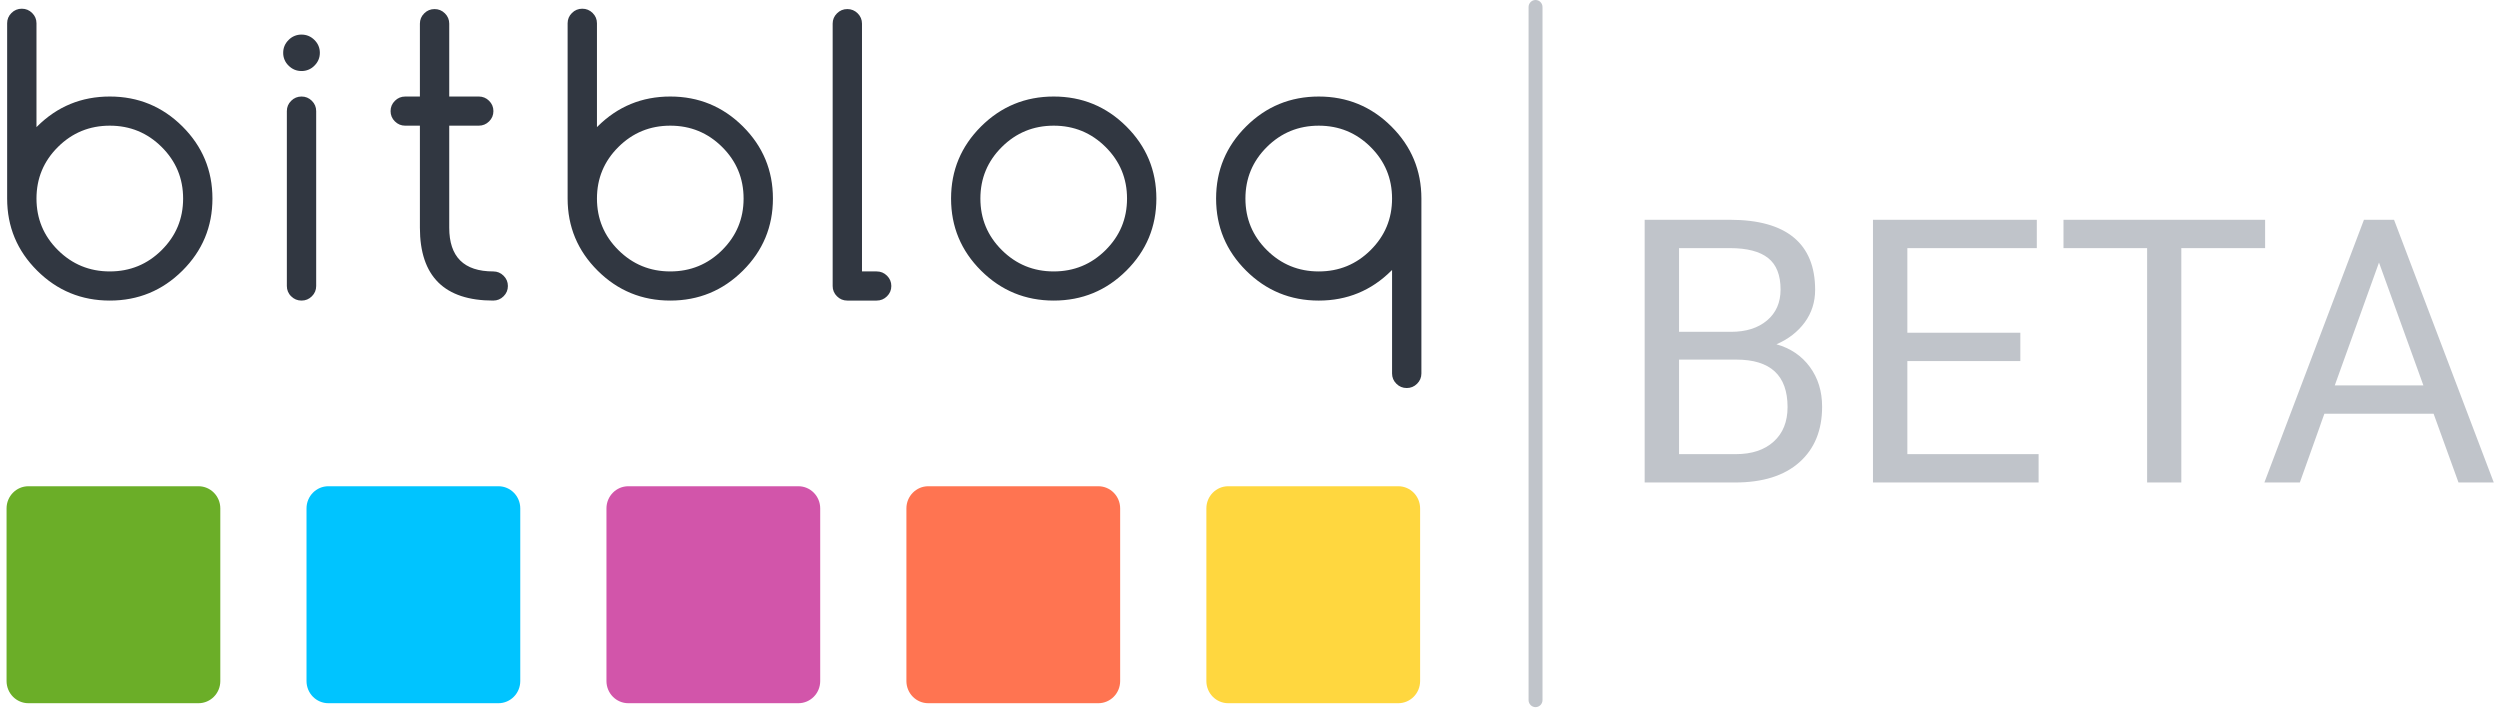
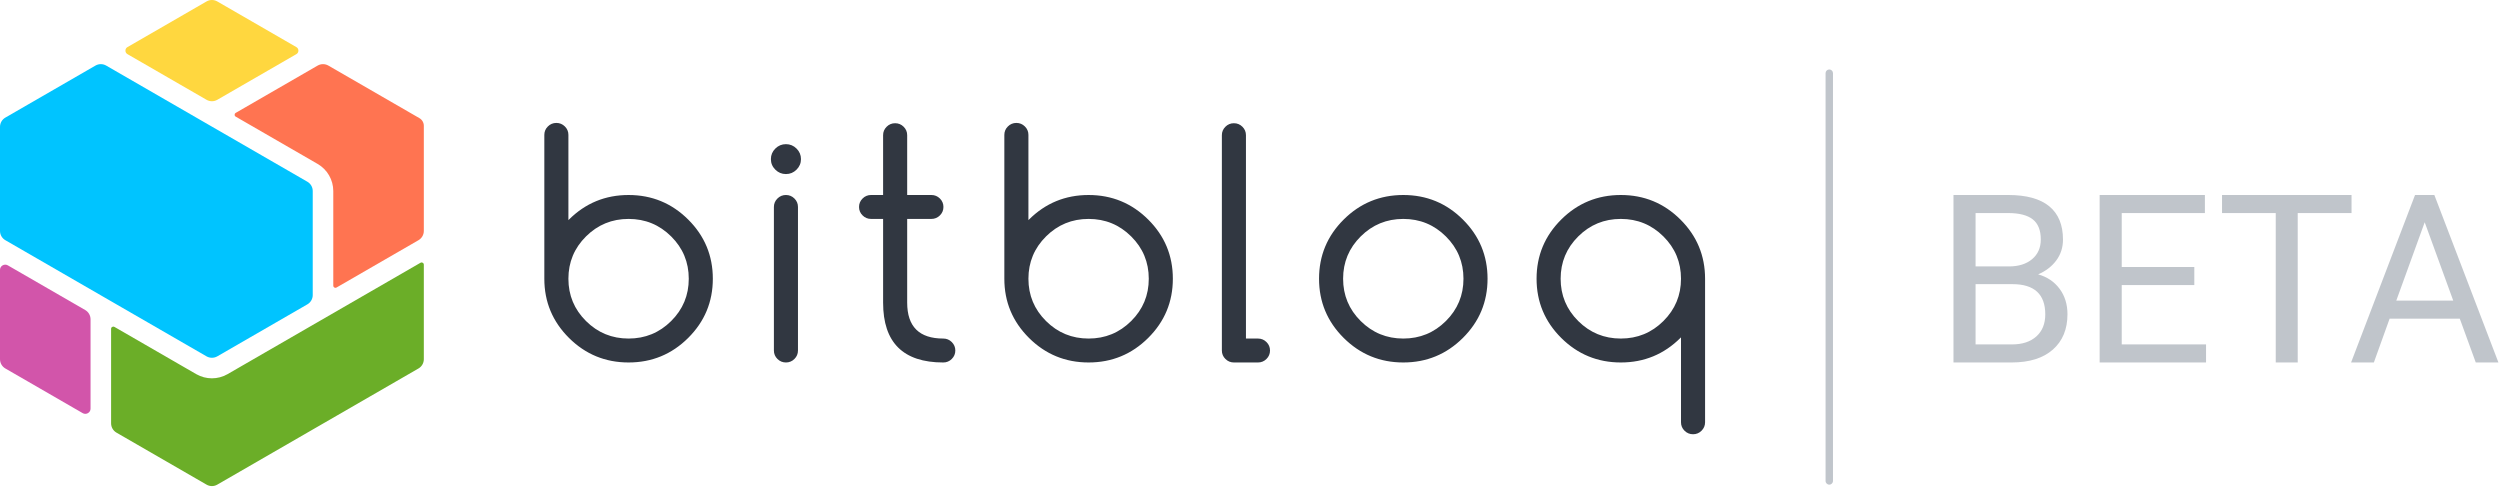
- <svg xmlns="http://www.w3.org/2000/svg" width="350" height="99" viewBox="0 0 350 99">
+ <svg xmlns="http://www.w3.org/2000/svg" width="614" height="120" viewBox="0 0 614 120">
  <g fill="none" fill-rule="evenodd">
-     <g fill="#313741">
-       <path d="M191.886 35.016c-2.001 1.99-4.422 2.985-7.261 2.985-2.841 0-5.262-.996-7.264-2.985-2.002-1.99-3.002-4.395-3.002-7.218 0-2.823 1-5.228 3.002-7.218 2.002-1.99 4.423-2.985 7.264-2.985 2.839 0 5.26.996 7.261 2.985 2.002 1.99 3.003 4.395 3.003 7.218 0 2.823-1 5.228-3.003 7.218m2.9-17.32c-2.805-2.788-6.192-4.181-10.161-4.181-3.97 0-7.357 1.393-10.163 4.182-2.806 2.79-4.209 6.156-4.209 10.101 0 3.945 1.403 7.311 4.209 10.1 2.806 2.788 6.193 4.183 10.163 4.183 3.969 0 7.356-1.395 10.161-4.183l.103-.102v14.488c0 .56.2 1.04.604 1.44.401.4.884.6 1.449.6.564 0 1.047-.2 1.45-.6.402-.4.604-.88.604-1.44V27.798c0-3.945-1.403-7.311-4.21-10.101M154.781 35.016C152.78 37.006 150.36 38 147.52 38s-5.261-.996-7.263-2.985c-2.002-1.99-3.003-4.395-3.003-7.218 0-2.823 1.001-5.228 3.003-7.218 2.002-1.99 4.423-2.985 7.263-2.985s5.26.996 7.262 2.985c2.002 1.99 3.003 4.395 3.003 7.218 0 2.823-1.001 5.228-3.003 7.218m2.9-17.32c-2.805-2.788-6.192-4.181-10.162-4.181-3.97 0-7.356 1.393-10.163 4.182-2.805 2.79-4.208 6.156-4.208 10.101 0 3.945 1.403 7.311 4.208 10.1 2.807 2.788 6.194 4.183 10.163 4.183 3.97 0 7.357-1.395 10.162-4.183 2.806-2.789 4.21-6.155 4.21-10.1 0-3.945-1.404-7.311-4.21-10.101M122.732 42.081h-4.105c-.565 0-1.05-.199-1.45-.6a1.949 1.949 0 0 1-.604-1.44V3.31c0-.56.2-1.04.604-1.44.4-.4.885-.6 1.45-.6.564 0 1.046.2 1.448.6.402.4.604.88.604 1.44v34.69h2.053c.564 0 1.048.2 1.45.6.402.4.603.878.603 1.44 0 .562-.2 1.042-.603 1.44-.402.401-.886.6-1.45.6M101.102 35.016C99.1 37.006 96.679 38 93.839 38s-5.26-.996-7.262-2.985c-2.002-1.99-3.003-4.395-3.003-7.218 0-2.823 1-5.228 3.003-7.218 2.002-1.99 4.422-2.985 7.262-2.985s5.26.996 7.263 2.985c2.002 1.99 3.001 4.395 3.001 7.218 0 2.823-1 5.228-3.001 7.218m2.9-17.32c-2.807-2.788-6.194-4.181-10.163-4.181-3.97 0-7.357 1.393-10.162 4.182l-.103.103V3.26c0-.562-.202-1.04-.604-1.44-.403-.4-.884-.6-1.449-.6-.565 0-1.049.2-1.45.6-.403.4-.604.878-.604 1.44v24.537c0 3.945 1.403 7.311 4.21 10.1 2.805 2.788 6.192 4.183 10.162 4.183 3.969 0 7.356-1.395 10.163-4.183 2.805-2.789 4.208-6.155 4.208-10.1 0-3.945-1.403-7.311-4.208-10.101M69.052 42.081c-6.843 0-10.266-3.4-10.266-10.203V17.595h-2.053c-.564 0-1.047-.2-1.448-.6a1.949 1.949 0 0 1-.604-1.44c0-.562.2-1.041.604-1.44.4-.4.884-.6 1.448-.6h2.053V3.311c0-.562.202-1.041.604-1.44.4-.4.886-.6 1.45-.6s1.048.2 1.448.6c.403.399.605.878.605 1.44v10.202h4.131c.564 0 1.048.2 1.451.6.401.4.602.88.602 1.44 0 .562-.2 1.043-.602 1.441-.403.4-.887.6-1.451.6h-4.131v14.283c0 4.082 2.052 6.123 6.159 6.123.564 0 1.047.2 1.448.6.403.4.605.878.605 1.44 0 .562-.202 1.042-.605 1.44-.4.401-.884.6-1.448.6M42.212 9.944c-.701 0-1.305-.25-1.808-.753a2.44 2.44 0 0 1-.758-1.798c0-.697.252-1.295.758-1.798a2.473 2.473 0 0 1 1.808-.752c.702 0 1.305.251 1.809.752.505.503.758 1.101.758 1.798 0 .697-.253 1.297-.758 1.798a2.47 2.47 0 0 1-1.809.753M22.634 35.016C20.632 37.006 18.212 38 15.371 38c-2.84 0-5.26-.996-7.262-2.985-2.002-1.99-3.002-4.395-3.002-7.218 0-2.823 1-5.228 3.002-7.218 2.002-1.99 4.423-2.985 7.262-2.985 2.84 0 5.261.996 7.263 2.985 2.002 1.99 3.003 4.395 3.003 7.218 0 2.823-1 5.228-3.003 7.218m2.9-17.32c-2.806-2.788-6.194-4.181-10.163-4.181-3.97 0-7.356 1.393-10.161 4.182-.035.034-.07.068-.103.103V3.26c0-.562-.202-1.04-.605-1.44-.402-.4-.884-.6-1.448-.6s-1.05.2-1.45.6C1.2 2.22 1 2.699 1 3.26v24.537c0 3.945 1.403 7.311 4.21 10.1 2.805 2.788 6.192 4.183 10.161 4.183 3.97 0 7.357-1.395 10.163-4.183 2.805-2.789 4.208-6.155 4.208-10.1 0-3.945-1.403-7.311-4.208-10.101M42.212 13.514c.565 0 1.048.2 1.45.6.401.4.603.879.603 1.44v24.487c0 .561-.202 1.042-.603 1.44-.402.401-.885.6-1.45.6-.564 0-1.049-.199-1.45-.6a1.953 1.953 0 0 1-.602-1.44V15.555c0-.562.2-1.041.603-1.44.4-.4.885-.6 1.45-.6" />
-     </g>
-     <path fill="#00C4FF" d="M69.779 98.449h-23.81c-1.688 0-3.057-1.39-3.057-3.104V71.178c0-1.714 1.369-3.104 3.058-3.104h23.809c1.689 0 3.058 1.39 3.058 3.104v24.167c0 1.715-1.37 3.104-3.058 3.104" />
-     <path fill="#6BAE28" d="M27.786 98.449H3.977c-1.689 0-3.058-1.39-3.058-3.104V71.178c0-1.714 1.37-3.104 3.058-3.104h23.81c1.688 0 3.057 1.39 3.057 3.104v24.167c0 1.715-1.369 3.104-3.058 3.104" />
-     <path fill="#D255AA" d="M111.772 98.449h-23.81c-1.688 0-3.058-1.39-3.058-3.104V71.178c0-1.714 1.37-3.104 3.059-3.104h23.809c1.689 0 3.057 1.39 3.057 3.104v24.167c0 1.715-1.368 3.104-3.057 3.104" />
-     <path fill="#FF7451" d="M153.765 98.449h-23.81c-1.688 0-3.058-1.39-3.058-3.104V71.178c0-1.714 1.37-3.104 3.059-3.104h23.809c1.689 0 3.057 1.39 3.057 3.104v24.167c0 1.715-1.368 3.104-3.057 3.104" />
-     <path fill="#FFD73F" d="M195.757 98.449H171.95c-1.69 0-3.058-1.39-3.058-3.104V71.178c0-1.714 1.368-3.104 3.058-3.104h23.808c1.69 0 3.058 1.39 3.058 3.104v24.167c0 1.715-1.369 3.104-3.058 3.104" />
-     <path fill="#C0C4CA" d="M214 98.012V.988c0-.546.437-.988.975-.988s.975.442.975.988v97.024a.982.982 0 0 1-.975.988.982.982 0 0 1-.975-.988z" />
-     <g fill="#C0C4CA">
-       <path d="M235.067 50.346V63.58h7.947c2.239 0 4.007-.584 5.301-1.756 1.295-1.17 1.944-2.782 1.944-4.836 0-4.43-2.39-6.643-7.17-6.643h-8.022zm0-3.89h7.27c2.105 0 3.789-.531 5.05-1.595 1.262-1.063 1.893-2.506 1.893-4.328 0-2.026-.585-3.498-1.755-4.417-1.17-.92-2.95-1.38-5.338-1.38h-7.12v11.72zm-4.814 21.091V30.77h11.934c3.96 0 6.939.826 8.936 2.476 1.997 1.65 2.996 4.092 2.996 7.326 0 1.717-.486 3.237-1.454 4.558-.97 1.323-2.29 2.346-3.961 3.07 1.972.556 3.53 1.612 4.675 3.17 1.145 1.557 1.717 3.413 1.717 5.57 0 3.3-1.06 5.893-3.183 7.78-2.123 1.885-5.123 2.828-9 2.828h-12.66zM282.847 50.547h-15.818v13.034h18.375v3.965h-23.188V30.77h22.937v3.966H267.03v11.846h15.818zM317.116 34.736h-11.732v32.81h-4.788v-32.81h-11.707V30.77h28.227zM326.867 53.958h12.409l-6.217-17.202-6.192 17.202zm13.838 3.965h-15.292l-3.435 9.623h-4.963l13.938-36.776h4.212l13.963 36.776h-4.939l-3.484-9.623z" />
-     </g>
+     <path fill="#C0C5CB" d="M485.2 69.785v14.803h8.954c2.524 0 4.515-.654 5.975-1.964 1.46-1.308 2.19-3.112 2.19-5.41 0-4.952-2.693-7.429-8.08-7.429h-9.04zm0-4.35h8.191c2.374 0 4.271-.593 5.693-1.784 1.422-1.187 2.133-2.802 2.133-4.841 0-2.264-.66-3.913-1.977-4.939-1.319-1.03-3.324-1.544-6.018-1.544H485.2v13.108zm-5.425 23.588V47.891h13.447c4.463 0 7.82.924 10.071 2.769 2.25 1.846 3.376 4.577 3.376 8.193 0 1.92-.546 3.62-1.638 5.099-1.093 1.478-2.581 2.622-4.464 3.432 2.222.622 3.978 1.803 5.268 3.545 1.29 1.742 1.936 3.818 1.936 6.229 0 3.692-1.197 6.592-3.587 8.7-2.393 2.11-5.773 3.165-10.143 3.165h-14.266zm59.148-19.012h-17.826v14.577h20.708v4.435h-26.132V47.892h25.85v4.435h-20.426v13.25h17.826v4.434zm38.617-17.684h-13.22v36.696h-5.396V52.327H545.73v-4.435h31.809v4.435zm10.989 21.498h13.984l-7.006-19.238-6.978 19.238zm15.594 4.435H586.89l-3.871 10.763h-5.594l15.707-41.131h4.746l15.735 41.13h-5.565l-3.926-10.762zM449.27 119.03a.909.909 0 0 1-.909-.908V17.929a.91.91 0 0 1 1.818 0v100.193c0 .502-.407.909-.909.909z" />
+     <path fill="#313741" d="M408.53 78.85c2.883-2.865 4.324-6.328 4.324-10.393 0-4.064-1.441-7.527-4.323-10.392-2.882-2.864-6.368-4.298-10.457-4.298-4.09 0-7.575 1.434-10.457 4.298-2.882 2.865-4.324 6.328-4.324 10.392 0 4.065 1.442 7.528 4.324 10.393 2.882 2.865 6.368 4.298 10.457 4.298s7.575-1.433 10.457-4.298zm4.176-24.936c4.041 4.016 6.06 8.864 6.06 14.543v35.257c0 .806-.29 1.498-.869 2.073a2.857 2.857 0 0 1-2.087.864 2.85 2.85 0 0 1-2.086-.864 2.813 2.813 0 0 1-.87-2.073V82.853l-.148.147c-4.04 4.014-8.916 6.023-14.632 6.023-5.714 0-10.591-2.009-14.632-6.023-4.04-4.016-6.06-8.863-6.06-14.543s2.02-10.527 6.06-14.543c4.04-4.016 8.918-6.022 14.632-6.022 5.716 0 10.593 2.006 14.632 6.022zM355.105 78.85c2.882-2.865 4.323-6.328 4.323-10.393 0-4.064-1.441-7.527-4.323-10.392-2.882-2.864-6.368-4.298-10.456-4.298-4.09 0-7.575 1.434-10.457 4.298-2.882 2.865-4.324 6.328-4.324 10.392 0 4.065 1.442 7.528 4.324 10.393 2.882 2.865 6.368 4.298 10.457 4.298 4.088 0 7.574-1.433 10.456-4.298zm4.175-24.936c4.041 4.016 6.062 8.864 6.062 14.543 0 5.68-2.02 10.527-6.062 14.543-4.039 4.014-8.916 6.023-14.631 6.023-5.714 0-10.591-2.009-14.633-6.023-4.039-4.016-6.059-8.863-6.059-14.543s2.02-10.527 6.06-14.543c4.04-4.016 8.918-6.022 14.632-6.022 5.715 0 10.592 2.006 14.631 6.022zm-50.32 35.11h-5.91c-.813 0-1.511-.287-2.088-.865a2.808 2.808 0 0 1-.87-2.074V33.202c0-.809.29-1.499.87-2.075a2.855 2.855 0 0 1 2.088-.863c.812 0 1.506.289 2.085.863.58.576.87 1.266.87 2.075v49.946h2.956c.812 0 1.508.289 2.087.863.58.576.868 1.265.868 2.074 0 .808-.289 1.501-.868 2.074a2.848 2.848 0 0 1-2.087.864zM277.817 78.85c2.883-2.865 4.322-6.328 4.322-10.393 0-4.064-1.439-7.527-4.322-10.392-2.882-2.864-6.367-4.298-10.457-4.298-4.088 0-7.574 1.434-10.456 4.298-2.882 2.865-4.323 6.328-4.323 10.392 0 4.065 1.441 7.528 4.323 10.393 2.882 2.865 6.368 4.298 10.456 4.298 4.09 0 7.575-1.433 10.457-4.298zm4.176-24.936c4.039 4.016 6.059 8.864 6.059 14.543 0 5.68-2.02 10.527-6.06 14.543-4.04 4.014-8.917 6.023-14.632 6.023S256.767 87.014 252.728 83c-4.041-4.016-6.062-8.863-6.062-14.543V33.13c0-.809.29-1.5.87-2.074a2.854 2.854 0 0 1 2.089-.864c.812 0 1.505.289 2.085.864a2.82 2.82 0 0 1 .87 2.074v20.933c.049-.05.098-.1.148-.148 4.039-4.016 8.916-6.022 14.631-6.022s10.592 2.006 14.633 6.022zm-50.322 35.11c-9.853 0-14.78-4.898-14.78-14.692V53.767h-2.957a2.84 2.84 0 0 1-2.085-.864 2.805 2.805 0 0 1-.87-2.073c0-.809.29-1.499.87-2.074a2.85 2.85 0 0 1 2.085-.865h2.956V33.202c0-.809.29-1.499.87-2.075a2.857 2.857 0 0 1 2.087-.863c.812 0 1.509.289 2.086.863.58.576.87 1.266.87 2.075v14.69h5.948c.813 0 1.509.289 2.09.864a2.82 2.82 0 0 1 .866 2.074c0 .808-.289 1.5-.866 2.073a2.856 2.856 0 0 1-2.09.864h-5.948v20.565c0 5.878 2.955 8.816 8.868 8.816.812 0 1.508.289 2.086.863.579.576.87 1.265.87 2.074 0 .808-.291 1.501-.87 2.074a2.842 2.842 0 0 1-2.086.864zM193.026 42.75c-1.01 0-1.88-.36-2.604-1.083-.73-.722-1.09-1.585-1.09-2.59 0-1.002.36-1.865 1.09-2.588.724-.722 1.594-1.083 2.604-1.083s1.878.361 2.603 1.083c.728.723 1.091 1.586 1.091 2.588 0 1.005-.363 1.868-1.091 2.59-.725.723-1.593 1.083-2.603 1.083zm-28.189 36.1c2.883-2.865 4.324-6.328 4.324-10.393 0-4.064-1.441-7.527-4.324-10.392-2.882-2.864-6.368-4.298-10.457-4.298-4.088 0-7.574 1.434-10.456 4.298-2.883 2.865-4.323 6.328-4.323 10.392 0 4.065 1.44 7.528 4.323 10.393 2.882 2.865 6.368 4.298 10.456 4.298 4.09 0 7.575-1.433 10.457-4.298zm4.176-24.936c4.039 4.016 6.059 8.864 6.059 14.543 0 5.68-2.02 10.527-6.06 14.543-4.04 4.014-8.918 6.023-14.632 6.023-5.716 0-10.592-2.009-14.631-6.023-4.041-4.016-6.062-8.863-6.062-14.543V33.13c0-.809.289-1.5.87-2.074a2.856 2.856 0 0 1 2.089-.864c.811 0 1.505.289 2.085.864a2.82 2.82 0 0 1 .87 2.074v20.933c.048-.05.098-.1.148-.148 4.039-4.016 8.915-6.022 14.631-6.022 5.714 0 10.591 2.006 14.633 6.022zm24.013-6.022c.812 0 1.508.288 2.088.864.576.575.867 1.265.867 2.074v35.255c0 .809-.29 1.5-.867 2.074a2.853 2.853 0 0 1-2.088.864c-.812 0-1.51-.287-2.088-.864a2.816 2.816 0 0 1-.868-2.074V50.83c0-.809.29-1.5.868-2.074a2.852 2.852 0 0 1 2.088-.864z" />
+     <path fill="#D255AA" d="M0 66.285c0-.47.234-.876.642-1.111.202-.117.419-.176.643-.176.22 0 .443.06.641.175l19 10.97a2.628 2.628 0 0 1 1.313 2.273v21.94c0 .47-.234.875-.642 1.11a1.258 1.258 0 0 1-1.285.001l-19-10.97A2.633 2.633 0 0 1 0 88.225v-21.94z" />
+     <path fill="#00C4FF" d="M26.073 16.104l49.424 28.534a2.63 2.63 0 0 1 1.311 2.272v25.561c0 .935-.503 1.806-1.31 2.272l-22.14 12.782a2.675 2.675 0 0 1-2.623 0L1.312 58.991A2.629 2.629 0 0 1 0 56.719V31.157c0-.935.503-1.805 1.313-2.273l22.136-12.78a2.625 2.625 0 0 1 2.624 0" />
+     <path fill="#FFD73F" d="M50.734.35a2.63 2.63 0 0 1 2.624 0l19.43 11.219c.317.182.499.497.499.864a.975.975 0 0 1-.5.864L53.359 24.514a2.631 2.631 0 0 1-2.622.001L31.303 13.297a.976.976 0 0 1-.497-.865c0-.366.181-.681.5-.865L50.734.35z" />
+     <path fill="#FF7451" d="M104.092 56.719c0 .935-.503 1.806-1.312 2.273L82.658 70.61a.5.5 0 0 1-.537 0c-.267-.155-.267-.388-.267-.465V46.91a7.694 7.694 0 0 0-3.836-6.643L57.896 28.649a.494.494 0 0 1-.268-.464c0-.309.201-.425.265-.463l20.125-11.618a2.636 2.636 0 0 1 2.625 0l22.366 12.912a2.172 2.172 0 0 1 1.083 1.877v25.826z" />
+     <path fill="#6BAE28" d="M27.285 80.76c0-.077 0-.316.272-.472a.592.592 0 0 1 .283-.08c.085 0 .171.025.26.076l20.112 11.612a7.717 7.717 0 0 0 7.67-.001l47.39-27.361c.068-.039.272-.157.546.001.274.157.274.395.274.474v23.215c0 .935-.502 1.806-1.312 2.274L53.358 119.03a2.628 2.628 0 0 1-2.623 0l-22.138-12.78a2.632 2.632 0 0 1-1.312-2.274V80.761z" />
  </g>
</svg>
